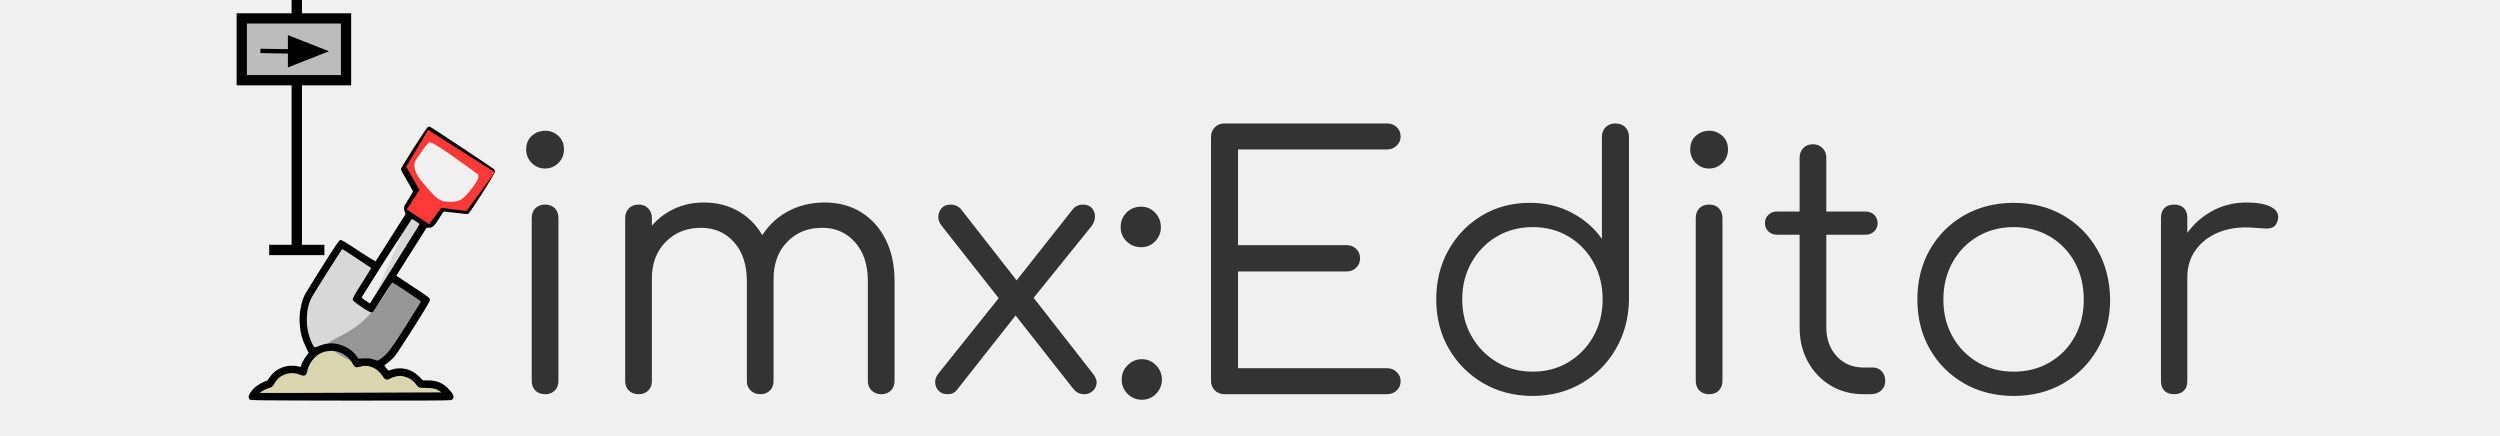
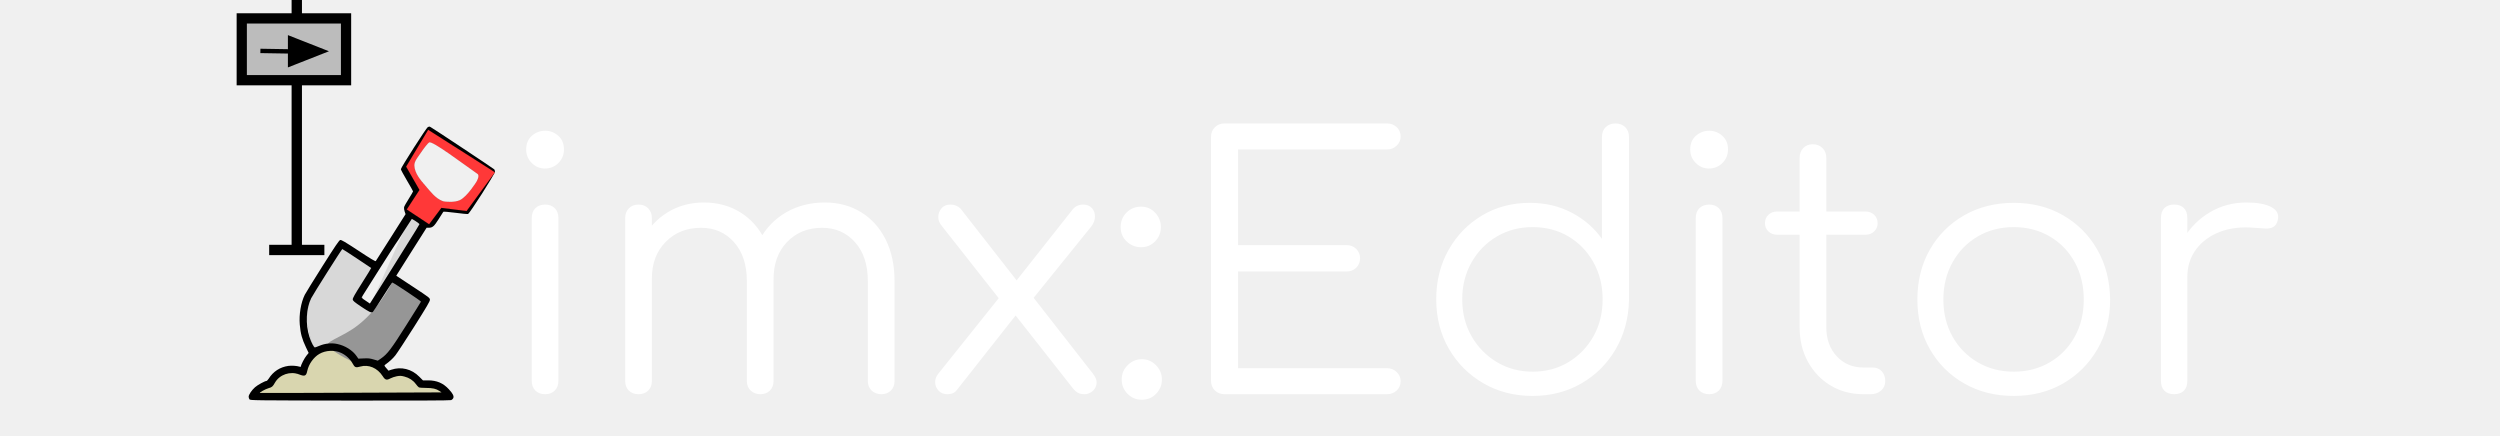
- <svg xmlns="http://www.w3.org/2000/svg" xmlns:ns1="https://boxy-svg.com" viewBox="-1000 4000 37000 7500" width="35000" height="6100">
+ <svg xmlns="http://www.w3.org/2000/svg" xmlns:ns1="https://boxy-svg.com" width="35000" height="6100" viewBox="-1000 4000 37000 7500">
  <g transform="matrix(1, 0, 0, 1, 0, 524.111)">
-     <path d="M 5368.93 10261.271 C 5297.324 10261.271 5240.637 10240.386 5198.867 10198.617 C 5157.097 10156.847 5136.213 10100.159 5136.213 10028.554 L 5136.213 7229.984 C 5136.213 7158.379 5157.097 7101.691 5198.867 7059.922 C 5240.637 7018.152 5297.324 6997.267 5368.93 6997.267 C 5436.556 6997.267 5491.255 7018.152 5533.025 7059.922 C 5574.795 7101.691 5595.68 7158.379 5595.68 7229.984 L 5595.68 10028.554 C 5595.68 10100.159 5574.795 10156.847 5533.025 10198.617 C 5491.255 10240.386 5436.556 10261.271 5368.93 10261.271 Z M 5362.963 6376.689 C 5275.445 6376.689 5199.861 6344.864 5136.213 6281.215 C 5072.563 6217.566 5040.739 6139.994 5040.739 6048.498 C 5040.739 5949.047 5073.558 5870.48 5139.196 5812.798 C 5204.834 5755.116 5281.412 5726.275 5368.93 5726.275 C 5452.469 5726.275 5527.058 5755.116 5592.696 5812.798 C 5658.334 5870.48 5691.153 5949.047 5691.153 6048.498 C 5691.153 6139.994 5659.328 6217.566 5595.68 6281.215 C 5532.03 6344.864 5454.458 6376.689 5362.963 6376.689 Z M 11154.629 10261.271 C 11087.001 10261.271 11031.308 10240.386 10987.55 10198.617 C 10943.791 10156.847 10921.912 10102.148 10921.912 10034.521 L 10921.912 8315.997 C 10921.912 8033.554 10848.317 7809.787 10701.129 7644.698 C 10553.941 7479.608 10364.983 7397.063 10134.255 7397.063 C 9887.615 7397.063 9685.728 7479.608 9528.594 7644.698 C 9371.46 7809.787 9294.883 8029.575 9298.861 8304.062 L 8887.131 8304.062 C 8891.109 8037.532 8948.791 7802.826 9060.177 7599.944 C 9171.563 7397.063 9324.718 7239.929 9519.643 7128.544 C 9714.568 7017.158 9935.351 6961.465 10181.992 6961.465 C 10416.697 6961.465 10624.551 7017.158 10805.553 7128.544 C 10986.555 7239.929 11127.777 7397.063 11229.218 7599.944 C 11330.658 7802.826 11381.379 8041.51 11381.379 8315.997 L 11381.379 10034.521 C 11381.379 10102.148 11360.494 10156.847 11318.724 10198.617 C 11276.954 10240.386 11222.256 10261.271 11154.629 10261.271 Z M 6977.659 10261.271 C 6906.053 10261.271 6849.366 10240.386 6807.596 10198.617 C 6765.826 10156.847 6744.942 10102.148 6744.942 10034.521 L 6744.942 7229.984 C 6744.942 7162.357 6765.826 7106.664 6807.596 7062.905 C 6849.366 7019.146 6906.053 6997.267 6977.659 6997.267 C 7045.285 6997.267 7099.984 7019.146 7141.754 7062.905 C 7183.524 7106.664 7204.409 7162.357 7204.409 7229.984 L 7204.409 10034.521 C 7204.409 10102.148 7183.524 10156.847 7141.754 10198.617 C 7099.984 10240.386 7045.285 10261.271 6977.659 10261.271 Z M 9072.111 10261.271 C 9004.483 10261.271 8948.79 10240.386 8905.032 10198.617 C 8861.273 10156.847 8839.394 10102.148 8839.394 10034.521 L 8839.394 8315.997 C 8839.394 8033.554 8765.799 7809.787 8618.611 7644.698 C 8471.423 7479.608 8282.465 7397.063 8051.737 7397.063 C 7805.097 7397.063 7602.215 7477.619 7443.093 7638.731 C 7283.97 7799.842 7204.409 8009.685 7204.409 8268.26 L 6876.218 8268.26 C 6884.174 8013.663 6940.861 7787.908 7046.28 7590.994 C 7151.699 7394.079 7295.904 7239.929 7478.895 7128.544 C 7661.886 7017.158 7868.746 6961.465 8099.474 6961.465 C 8334.179 6961.465 8542.033 7017.158 8723.036 7128.544 C 8904.038 7239.929 9045.259 7397.063 9146.7 7599.944 C 9248.14 7802.826 9298.861 8041.51 9298.861 8315.997 L 9298.861 10034.521 C 9298.861 10102.148 9277.976 10156.847 9236.206 10198.617 C 9194.436 10240.386 9139.738 10261.271 9072.111 10261.271 Z M 14655.426 10261.271 C 14607.689 10261.271 14568.903 10253.315 14539.068 10237.403 C 14509.232 10221.49 14478.402 10193.644 14446.578 10153.863 L 13414.27 8841.101 L 13235.257 8685.957 L 12196.981 7367.228 C 12153.222 7315.513 12132.337 7261.809 12134.327 7206.116 C 12136.315 7150.423 12155.211 7101.691 12191.014 7059.922 C 12226.816 7018.152 12278.531 6997.267 12346.159 6997.267 C 12413.785 6997.267 12471.467 7021.136 12519.204 7068.873 L 13521.677 8351.799 L 13682.789 8483.075 L 14792.67 9903.245 C 14844.384 9966.894 14866.264 10026.565 14858.308 10082.258 C 14850.352 10137.951 14825.489 10181.71 14783.719 10213.534 C 14741.949 10245.359 14699.184 10261.271 14655.426 10261.271 Z M 12292.455 10261.271 C 12228.805 10261.271 12178.085 10241.381 12140.294 10201.6 C 12102.502 10161.819 12082.611 10114.083 12080.623 10058.39 C 12078.633 10002.697 12099.518 9948.993 12143.277 9897.278 L 13241.224 8524.845 L 13497.809 8864.97 L 12453.566 10189.666 C 12417.763 10237.403 12364.059 10261.271 12292.455 10261.271 Z M 13688.756 8709.825 L 13396.368 8411.47 L 14428.677 7104.675 C 14456.523 7064.894 14487.353 7037.048 14521.167 7021.136 C 14554.98 7005.223 14589.788 6997.267 14625.591 6997.267 C 14693.218 6997.267 14744.933 7018.152 14780.735 7059.922 C 14816.537 7101.691 14833.444 7151.417 14831.456 7209.099 C 14829.466 7266.781 14808.581 7321.48 14768.801 7373.195 L 13688.756 8709.825 Z M 15625.672 7731.221 C 15530.198 7731.221 15447.653 7698.402 15378.037 7632.764 C 15308.421 7567.125 15273.613 7484.58 15273.613 7385.129 C 15273.613 7285.677 15307.426 7202.138 15375.054 7134.511 C 15442.68 7066.884 15526.22 7033.07 15625.672 7033.07 C 15721.145 7033.07 15801.701 7067.878 15867.339 7137.494 C 15932.977 7207.11 15965.797 7289.655 15965.797 7385.129 C 15965.797 7480.602 15932.977 7562.153 15867.339 7629.78 C 15801.701 7697.407 15721.145 7731.221 15625.672 7731.221 Z M 15637.606 10356.745 C 15542.132 10356.745 15460.582 10322.931 15392.955 10255.304 C 15325.327 10187.677 15291.514 10106.126 15291.514 10010.653 C 15291.514 9911.201 15326.322 9827.662 15395.938 9760.035 C 15465.554 9692.408 15546.11 9658.594 15637.606 9658.594 C 15733.079 9658.594 15814.629 9693.402 15882.257 9763.018 C 15949.884 9832.635 15983.698 9915.18 15983.698 10010.653 C 15983.698 10102.148 15950.879 10182.704 15885.241 10252.321 C 15819.603 10321.937 15737.058 10356.745 15637.606 10356.745 Z M 17061.552 10261.271 C 16993.924 10261.271 16938.231 10239.392 16894.473 10195.633 C 16850.714 10151.874 16828.835 10096.181 16828.835 10028.554 L 16828.835 5833.683 C 16828.835 5766.056 16850.714 5710.363 16894.473 5666.604 C 16938.231 5622.845 16993.924 5600.966 17061.552 5600.966 L 19860.122 5600.966 C 19923.77 5600.966 19978.469 5621.851 20024.217 5663.62 C 20069.965 5705.39 20092.839 5760.089 20092.839 5827.716 C 20092.839 5887.387 20069.965 5939.101 20024.217 5982.86 C 19978.469 6026.619 19923.77 6048.498 19860.122 6048.498 L 17294.269 6048.498 L 17294.269 7695.418 L 19161.971 7695.418 C 19229.598 7695.418 19285.291 7717.297 19329.05 7761.056 C 19372.808 7804.815 19394.688 7858.519 19394.688 7922.168 C 19394.688 7985.817 19372.808 8039.521 19329.05 8083.28 C 19285.291 8127.039 19229.598 8148.918 19161.971 8148.918 L 17294.269 8148.918 L 17294.269 9813.739 L 19860.122 9813.739 C 19923.77 9813.739 19978.469 9835.618 20024.217 9879.377 C 20069.965 9923.136 20092.839 9974.85 20092.839 10034.521 C 20092.839 10102.148 20069.965 10156.847 20024.217 10198.617 C 19978.469 10240.386 19923.77 10261.271 19860.122 10261.271 L 17061.552 10261.271 Z M 22364.499 10291.107 C 22050.231 10291.107 21767.789 10218.507 21517.171 10073.308 C 21266.553 9928.108 21068.644 9730.199 20923.445 9479.581 C 20778.245 9228.963 20705.645 8944.531 20705.645 8626.286 C 20705.645 8312.019 20776.256 8029.576 20917.478 7778.957 C 21058.699 7528.339 21250.641 7330.43 21493.303 7185.231 C 21735.965 7040.032 22010.451 6967.432 22316.762 6967.432 C 22583.292 6967.432 22823.966 7024.119 23038.782 7137.494 C 23253.597 7250.869 23426.643 7401.041 23557.919 7588.01 L 23557.919 5833.683 C 23557.919 5762.078 23579.798 5705.39 23623.557 5663.62 C 23667.316 5621.851 23723.009 5600.966 23790.636 5600.966 C 23858.263 5600.966 23913.956 5621.851 23957.715 5663.62 C 24001.473 5705.39 24023.353 5762.078 24023.353 5833.683 L 24023.353 8650.154 C 24015.397 8960.443 23938.819 9239.903 23793.62 9488.532 C 23648.42 9737.161 23451.506 9933.08 23202.877 10076.291 C 22954.247 10219.502 22674.788 10291.107 22364.499 10291.107 Z M 22364.499 9873.41 C 22595.227 9873.41 22801.092 9818.711 22982.094 9709.314 C 23163.096 9599.917 23306.306 9451.734 23411.725 9264.765 C 23517.144 9077.796 23569.854 8864.97 23569.854 8626.286 C 23569.854 8391.58 23517.144 8179.748 23411.725 7990.79 C 23306.306 7801.831 23163.096 7653.648 22982.094 7546.241 C 22801.092 7438.833 22595.227 7385.129 22364.499 7385.129 C 22137.749 7385.129 21932.879 7438.833 21749.888 7546.241 C 21566.896 7653.648 21421.697 7801.831 21314.29 7990.79 C 21206.882 8179.748 21153.178 8391.58 21153.178 8626.286 C 21153.178 8864.97 21206.882 9077.796 21314.29 9264.765 C 21421.697 9451.734 21566.896 9599.917 21749.888 9709.314 C 21932.879 9818.711 22137.749 9873.41 22364.499 9873.41 Z M 25405.634 10261.271 C 25334.028 10261.271 25277.341 10240.386 25235.571 10198.617 C 25193.801 10156.847 25172.917 10100.159 25172.917 10028.554 L 25172.917 7229.984 C 25172.917 7158.379 25193.801 7101.691 25235.571 7059.922 C 25277.341 7018.152 25334.028 6997.267 25405.634 6997.267 C 25473.261 6997.267 25527.959 7018.152 25569.729 7059.922 C 25611.499 7101.691 25632.384 7158.379 25632.384 7229.984 L 25632.384 10028.554 C 25632.384 10100.159 25611.499 10156.847 25569.729 10198.617 C 25527.959 10240.386 25473.261 10261.271 25405.634 10261.271 Z M 25399.667 6376.689 C 25312.149 6376.689 25236.566 6344.864 25172.917 6281.215 C 25109.267 6217.566 25077.443 6139.994 25077.443 6048.498 C 25077.443 5949.047 25110.262 5870.48 25175.9 5812.798 C 25241.538 5755.116 25318.116 5726.275 25405.634 5726.275 C 25489.173 5726.275 25563.762 5755.116 25629.4 5812.798 C 25695.038 5870.48 25727.857 5949.047 25727.857 6048.498 C 25727.857 6139.994 25696.032 6217.566 25632.384 6281.215 C 25568.734 6344.864 25491.162 6376.689 25399.667 6376.689 Z M 28058.606 10261.271 C 27847.768 10261.271 27659.805 10211.545 27494.715 10112.094 C 27329.625 10012.642 27199.343 9876.393 27103.87 9703.347 C 27008.396 9530.301 26960.659 9332.392 26960.659 9109.621 L 26960.659 6191.709 C 26960.659 6124.082 26981.544 6068.389 27023.314 6024.63 C 27065.084 5980.871 27119.782 5958.992 27187.409 5958.992 C 27255.036 5958.992 27310.729 5980.871 27354.488 6024.63 C 27398.246 6068.389 27420.126 6124.082 27420.126 6191.709 L 27420.126 9109.621 C 27420.126 9312.502 27479.797 9478.587 27599.139 9607.874 C 27718.481 9737.161 27871.636 9801.804 28058.606 9801.804 L 28219.718 9801.804 C 28283.366 9801.804 28335.081 9823.684 28374.862 9867.443 C 28414.642 9911.202 28434.533 9966.894 28434.533 10034.521 C 28434.533 10102.148 28410.664 10156.847 28362.928 10198.617 C 28315.191 10240.386 28255.52 10261.271 28183.915 10261.271 L 28058.606 10261.271 Z M 26572.798 7516.405 C 26513.126 7516.405 26463.4 7497.509 26423.62 7459.718 C 26383.839 7421.926 26363.949 7375.184 26363.949 7319.491 C 26363.949 7259.82 26383.839 7211.088 26423.62 7173.297 C 26463.4 7135.505 26513.126 7116.609 26572.798 7116.609 L 28094.408 7116.609 C 28154.079 7116.609 28203.805 7135.505 28243.586 7173.297 C 28283.366 7211.088 28303.257 7259.82 28303.257 7319.491 C 28303.257 7375.184 28283.366 7421.926 28243.586 7459.718 C 28203.805 7497.509 28154.079 7516.405 28094.408 7516.405 L 26572.798 7516.405 Z M 30646.482 10291.107 C 30328.236 10291.107 30043.804 10219.502 29793.186 10076.291 C 29542.568 9933.08 29345.653 9736.166 29202.443 9485.548 C 29059.233 9234.93 28987.628 8950.498 28987.628 8632.253 C 28987.628 8310.03 29059.233 8023.609 29202.443 7772.99 C 29345.653 7522.372 29542.568 7325.458 29793.186 7182.247 C 30043.804 7039.037 30328.236 6967.432 30646.482 6967.432 C 30964.727 6967.432 31248.164 7039.037 31496.793 7182.247 C 31745.422 7325.458 31941.342 7522.372 32084.553 7772.99 C 32227.763 8023.609 32301.357 8310.03 32305.336 8632.253 C 32305.336 8950.498 32232.736 9234.93 32087.536 9485.548 C 31942.336 9736.166 31745.422 9933.08 31496.793 10076.291 C 31248.164 10219.502 30964.727 10291.107 30646.482 10291.107 Z M 30646.482 9873.41 C 30877.21 9873.41 31084.069 9819.706 31267.06 9712.298 C 31450.051 9604.89 31593.261 9457.702 31696.691 9270.733 C 31800.121 9083.764 31851.836 8870.937 31851.836 8632.253 C 31851.836 8393.569 31800.121 8179.748 31696.691 7990.79 C 31593.261 7801.831 31450.051 7653.648 31267.06 7546.241 C 31084.069 7438.833 30877.21 7385.129 30646.482 7385.129 C 30415.754 7385.129 30208.894 7438.833 30025.903 7546.241 C 29842.912 7653.648 29698.707 7801.831 29593.289 7990.79 C 29487.869 8179.748 29435.16 8393.569 29435.16 8632.253 C 29435.16 8870.937 29487.869 9083.764 29593.289 9270.733 C 29698.707 9457.702 29842.912 9604.89 30025.903 9712.298 C 30208.894 9819.706 30415.754 9873.41 30646.482 9873.41 Z M 33371.453 8250.358 C 33383.387 8003.718 33448.03 7782.935 33565.384 7588.01 C 33682.736 7393.085 33835.892 7239.929 34024.85 7128.544 C 34213.808 7017.158 34423.652 6961.465 34654.38 6961.465 C 34837.37 6961.465 34978.592 6987.322 35078.044 7039.037 C 35177.495 7090.752 35215.287 7166.335 35191.419 7265.787 C 35175.506 7325.458 35148.654 7365.238 35110.863 7385.129 C 35073.071 7405.019 35027.323 7412.975 34973.619 7408.997 C 34919.915 7405.019 34859.25 7401.041 34791.623 7397.063 C 34568.851 7377.173 34370.942 7400.047 34197.896 7465.685 C 34024.85 7531.323 33887.607 7631.769 33786.166 7767.023 C 33684.725 7902.278 33634.005 8063.389 33634.005 8250.358 L 33371.453 8250.358 Z M 33407.256 10261.271 C 33335.65 10261.271 33279.957 10241.381 33240.177 10201.6 C 33200.396 10161.819 33180.506 10106.126 33180.506 10034.521 L 33180.506 7224.017 C 33180.506 7152.412 33200.396 7096.719 33240.177 7056.938 C 33279.957 7017.157 33335.65 6997.267 33407.256 6997.267 C 33478.86 6997.267 33534.553 7017.157 33574.334 7056.938 C 33614.114 7096.719 33634.005 7152.412 33634.005 7224.017 L 33634.005 10034.521 C 33634.005 10106.126 33614.114 10161.819 33574.334 10201.6 C 33534.553 10241.381 33478.86 10261.271 33407.256 10261.271 Z" style="fill: rgb(51, 51, 51); text-wrap-mode: nowrap;" transform="matrix(1, 0, 0, 1, 0, 0)" />
+     <path d="M 5368.93 10261.271 C 5297.324 10261.271 5240.637 10240.386 5198.867 10198.617 C 5157.097 10156.847 5136.213 10100.159 5136.213 10028.554 L 5136.213 7229.984 C 5136.213 7158.379 5157.097 7101.691 5198.867 7059.922 C 5240.637 7018.152 5297.324 6997.267 5368.93 6997.267 C 5436.556 6997.267 5491.255 7018.152 5533.025 7059.922 C 5574.795 7101.691 5595.68 7158.379 5595.68 7229.984 L 5595.68 10028.554 C 5595.68 10100.159 5574.795 10156.847 5533.025 10198.617 C 5491.255 10240.386 5436.556 10261.271 5368.93 10261.271 Z M 5362.963 6376.689 C 5275.445 6376.689 5199.861 6344.864 5136.213 6281.215 C 5072.563 6217.566 5040.739 6139.994 5040.739 6048.498 C 5040.739 5949.047 5073.558 5870.48 5139.196 5812.798 C 5204.834 5755.116 5281.412 5726.275 5368.93 5726.275 C 5452.469 5726.275 5527.058 5755.116 5592.696 5812.798 C 5658.334 5870.48 5691.153 5949.047 5691.153 6048.498 C 5691.153 6139.994 5659.328 6217.566 5595.68 6281.215 C 5532.03 6344.864 5454.458 6376.689 5362.963 6376.689 Z M 11154.629 10261.271 C 11087.001 10261.271 11031.308 10240.386 10987.55 10198.617 C 10943.791 10156.847 10921.912 10102.148 10921.912 10034.521 L 10921.912 8315.997 C 10921.912 8033.554 10848.317 7809.787 10701.129 7644.698 C 10553.941 7479.608 10364.983 7397.063 10134.255 7397.063 C 9887.615 7397.063 9685.728 7479.608 9528.594 7644.698 C 9371.46 7809.787 9294.883 8029.575 9298.861 8304.062 L 8887.131 8304.062 C 8891.109 8037.532 8948.791 7802.826 9060.177 7599.944 C 9171.563 7397.063 9324.718 7239.929 9519.643 7128.544 C 9714.568 7017.158 9935.351 6961.465 10181.992 6961.465 C 10416.697 6961.465 10624.551 7017.158 10805.553 7128.544 C 10986.555 7239.929 11127.777 7397.063 11229.218 7599.944 C 11330.658 7802.826 11381.379 8041.51 11381.379 8315.997 L 11381.379 10034.521 C 11381.379 10102.148 11360.494 10156.847 11318.724 10198.617 C 11276.954 10240.386 11222.256 10261.271 11154.629 10261.271 Z M 6977.659 10261.271 C 6906.053 10261.271 6849.366 10240.386 6807.596 10198.617 C 6765.826 10156.847 6744.942 10102.148 6744.942 10034.521 L 6744.942 7229.984 C 6744.942 7162.357 6765.826 7106.664 6807.596 7062.905 C 6849.366 7019.146 6906.053 6997.267 6977.659 6997.267 C 7045.285 6997.267 7099.984 7019.146 7141.754 7062.905 C 7183.524 7106.664 7204.409 7162.357 7204.409 7229.984 L 7204.409 10034.521 C 7204.409 10102.148 7183.524 10156.847 7141.754 10198.617 C 7099.984 10240.386 7045.285 10261.271 6977.659 10261.271 Z M 9072.111 10261.271 C 9004.483 10261.271 8948.79 10240.386 8905.032 10198.617 C 8861.273 10156.847 8839.394 10102.148 8839.394 10034.521 L 8839.394 8315.997 C 8839.394 8033.554 8765.799 7809.787 8618.611 7644.698 C 8471.423 7479.608 8282.465 7397.063 8051.737 7397.063 C 7805.097 7397.063 7602.215 7477.619 7443.093 7638.731 C 7283.97 7799.842 7204.409 8009.685 7204.409 8268.26 L 6876.218 8268.26 C 6884.174 8013.663 6940.861 7787.908 7046.28 7590.994 C 7151.699 7394.079 7295.904 7239.929 7478.895 7128.544 C 7661.886 7017.158 7868.746 6961.465 8099.474 6961.465 C 8334.179 6961.465 8542.033 7017.158 8723.036 7128.544 C 8904.038 7239.929 9045.259 7397.063 9146.7 7599.944 C 9248.14 7802.826 9298.861 8041.51 9298.861 8315.997 L 9298.861 10034.521 C 9298.861 10102.148 9277.976 10156.847 9236.206 10198.617 C 9194.436 10240.386 9139.738 10261.271 9072.111 10261.271 Z M 14655.426 10261.271 C 14607.689 10261.271 14568.903 10253.315 14539.068 10237.403 C 14509.232 10221.49 14478.402 10193.644 14446.578 10153.863 L 13414.27 8841.101 L 13235.257 8685.957 L 12196.981 7367.228 C 12153.222 7315.513 12132.337 7261.809 12134.327 7206.116 C 12136.315 7150.423 12155.211 7101.691 12191.014 7059.922 C 12226.816 7018.152 12278.531 6997.267 12346.159 6997.267 C 12413.785 6997.267 12471.467 7021.136 12519.204 7068.873 L 13521.677 8351.799 L 13682.789 8483.075 L 14792.67 9903.245 C 14844.384 9966.894 14866.264 10026.565 14858.308 10082.258 C 14850.352 10137.951 14825.489 10181.71 14783.719 10213.534 C 14741.949 10245.359 14699.184 10261.271 14655.426 10261.271 Z M 12292.455 10261.271 C 12228.805 10261.271 12178.085 10241.381 12140.294 10201.6 C 12102.502 10161.819 12082.611 10114.083 12080.623 10058.39 C 12078.633 10002.697 12099.518 9948.993 12143.277 9897.278 L 13241.224 8524.845 L 13497.809 8864.97 L 12453.566 10189.666 C 12417.763 10237.403 12364.059 10261.271 12292.455 10261.271 Z M 13688.756 8709.825 L 13396.368 8411.47 L 14428.677 7104.675 C 14456.523 7064.894 14487.353 7037.048 14521.167 7021.136 C 14554.98 7005.223 14589.788 6997.267 14625.591 6997.267 C 14693.218 6997.267 14744.933 7018.152 14780.735 7059.922 C 14816.537 7101.691 14833.444 7151.417 14831.456 7209.099 C 14829.466 7266.781 14808.581 7321.48 14768.801 7373.195 L 13688.756 8709.825 Z M 15625.672 7731.221 C 15530.198 7731.221 15447.653 7698.402 15378.037 7632.764 C 15308.421 7567.125 15273.613 7484.58 15273.613 7385.129 C 15273.613 7285.677 15307.426 7202.138 15375.054 7134.511 C 15442.68 7066.884 15526.22 7033.07 15625.672 7033.07 C 15721.145 7033.07 15801.701 7067.878 15867.339 7137.494 C 15932.977 7207.11 15965.797 7289.655 15965.797 7385.129 C 15965.797 7480.602 15932.977 7562.153 15867.339 7629.78 C 15801.701 7697.407 15721.145 7731.221 15625.672 7731.221 Z M 15637.606 10356.745 C 15542.132 10356.745 15460.582 10322.931 15392.955 10255.304 C 15325.327 10187.677 15291.514 10106.126 15291.514 10010.653 C 15291.514 9911.201 15326.322 9827.662 15395.938 9760.035 C 15465.554 9692.408 15546.11 9658.594 15637.606 9658.594 C 15733.079 9658.594 15814.629 9693.402 15882.257 9763.018 C 15949.884 9832.635 15983.698 9915.18 15983.698 10010.653 C 15983.698 10102.148 15950.879 10182.704 15885.241 10252.321 C 15819.603 10321.937 15737.058 10356.745 15637.606 10356.745 Z M 17061.552 10261.271 C 16993.924 10261.271 16938.231 10239.392 16894.473 10195.633 C 16850.714 10151.874 16828.835 10096.181 16828.835 10028.554 L 16828.835 5833.683 C 16828.835 5766.056 16850.714 5710.363 16894.473 5666.604 C 16938.231 5622.845 16993.924 5600.966 17061.552 5600.966 L 19860.122 5600.966 C 19923.77 5600.966 19978.469 5621.851 20024.217 5663.62 C 20069.965 5705.39 20092.839 5760.089 20092.839 5827.716 C 20092.839 5887.387 20069.965 5939.101 20024.217 5982.86 C 19978.469 6026.619 19923.77 6048.498 19860.122 6048.498 L 17294.269 6048.498 L 17294.269 7695.418 L 19161.971 7695.418 C 19229.598 7695.418 19285.291 7717.297 19329.05 7761.056 C 19372.808 7804.815 19394.688 7858.519 19394.688 7922.168 C 19394.688 7985.817 19372.808 8039.521 19329.05 8083.28 C 19285.291 8127.039 19229.598 8148.918 19161.971 8148.918 L 17294.269 8148.918 L 17294.269 9813.739 L 19860.122 9813.739 C 19923.77 9813.739 19978.469 9835.618 20024.217 9879.377 C 20069.965 9923.136 20092.839 9974.85 20092.839 10034.521 C 20092.839 10102.148 20069.965 10156.847 20024.217 10198.617 C 19978.469 10240.386 19923.77 10261.271 19860.122 10261.271 L 17061.552 10261.271 Z M 22364.499 10291.107 C 22050.231 10291.107 21767.789 10218.507 21517.171 10073.308 C 21266.553 9928.108 21068.644 9730.199 20923.445 9479.581 C 20778.245 9228.963 20705.645 8944.531 20705.645 8626.286 C 20705.645 8312.019 20776.256 8029.576 20917.478 7778.957 C 21058.699 7528.339 21250.641 7330.43 21493.303 7185.231 C 21735.965 7040.032 22010.451 6967.432 22316.762 6967.432 C 22583.292 6967.432 22823.966 7024.119 23038.782 7137.494 C 23253.597 7250.869 23426.643 7401.041 23557.919 7588.01 L 23557.919 5833.683 C 23557.919 5762.078 23579.798 5705.39 23623.557 5663.62 C 23667.316 5621.851 23723.009 5600.966 23790.636 5600.966 C 23858.263 5600.966 23913.956 5621.851 23957.715 5663.62 C 24001.473 5705.39 24023.353 5762.078 24023.353 5833.683 L 24023.353 8650.154 C 24015.397 8960.443 23938.819 9239.903 23793.62 9488.532 C 23648.42 9737.161 23451.506 9933.08 23202.877 10076.291 C 22954.247 10219.502 22674.788 10291.107 22364.499 10291.107 Z M 22364.499 9873.41 C 22595.227 9873.41 22801.092 9818.711 22982.094 9709.314 C 23163.096 9599.917 23306.306 9451.734 23411.725 9264.765 C 23517.144 9077.796 23569.854 8864.97 23569.854 8626.286 C 23569.854 8391.58 23517.144 8179.748 23411.725 7990.79 C 23306.306 7801.831 23163.096 7653.648 22982.094 7546.241 C 22801.092 7438.833 22595.227 7385.129 22364.499 7385.129 C 22137.749 7385.129 21932.879 7438.833 21749.888 7546.241 C 21566.896 7653.648 21421.697 7801.831 21314.29 7990.79 C 21206.882 8179.748 21153.178 8391.58 21153.178 8626.286 C 21153.178 8864.97 21206.882 9077.796 21314.29 9264.765 C 21421.697 9451.734 21566.896 9599.917 21749.888 9709.314 C 21932.879 9818.711 22137.749 9873.41 22364.499 9873.41 Z M 25405.634 10261.271 C 25334.028 10261.271 25277.341 10240.386 25235.571 10198.617 C 25193.801 10156.847 25172.917 10100.159 25172.917 10028.554 L 25172.917 7229.984 C 25172.917 7158.379 25193.801 7101.691 25235.571 7059.922 C 25277.341 7018.152 25334.028 6997.267 25405.634 6997.267 C 25473.261 6997.267 25527.959 7018.152 25569.729 7059.922 C 25611.499 7101.691 25632.384 7158.379 25632.384 7229.984 L 25632.384 10028.554 C 25632.384 10100.159 25611.499 10156.847 25569.729 10198.617 C 25527.959 10240.386 25473.261 10261.271 25405.634 10261.271 Z M 25399.667 6376.689 C 25312.149 6376.689 25236.566 6344.864 25172.917 6281.215 C 25109.267 6217.566 25077.443 6139.994 25077.443 6048.498 C 25077.443 5949.047 25110.262 5870.48 25175.9 5812.798 C 25241.538 5755.116 25318.116 5726.275 25405.634 5726.275 C 25489.173 5726.275 25563.762 5755.116 25629.4 5812.798 C 25695.038 5870.48 25727.857 5949.047 25727.857 6048.498 C 25727.857 6139.994 25696.032 6217.566 25632.384 6281.215 C 25568.734 6344.864 25491.162 6376.689 25399.667 6376.689 Z M 28058.606 10261.271 C 27847.768 10261.271 27659.805 10211.545 27494.715 10112.094 C 27329.625 10012.642 27199.343 9876.393 27103.87 9703.347 C 27008.396 9530.301 26960.659 9332.392 26960.659 9109.621 L 26960.659 6191.709 C 26960.659 6124.082 26981.544 6068.389 27023.314 6024.63 C 27065.084 5980.871 27119.782 5958.992 27187.409 5958.992 C 27255.036 5958.992 27310.729 5980.871 27354.488 6024.63 C 27398.246 6068.389 27420.126 6124.082 27420.126 6191.709 L 27420.126 9109.621 C 27420.126 9312.502 27479.797 9478.587 27599.139 9607.874 C 27718.481 9737.161 27871.636 9801.804 28058.606 9801.804 L 28219.718 9801.804 C 28283.366 9801.804 28335.081 9823.684 28374.862 9867.443 C 28414.642 9911.202 28434.533 9966.894 28434.533 10034.521 C 28434.533 10102.148 28410.664 10156.847 28362.928 10198.617 C 28315.191 10240.386 28255.52 10261.271 28183.915 10261.271 L 28058.606 10261.271 Z M 26572.798 7516.405 C 26513.126 7516.405 26463.4 7497.509 26423.62 7459.718 C 26383.839 7421.926 26363.949 7375.184 26363.949 7319.491 C 26363.949 7259.82 26383.839 7211.088 26423.62 7173.297 C 26463.4 7135.505 26513.126 7116.609 26572.798 7116.609 L 28094.408 7116.609 C 28154.079 7116.609 28203.805 7135.505 28243.586 7173.297 C 28283.366 7211.088 28303.257 7259.82 28303.257 7319.491 C 28303.257 7375.184 28283.366 7421.926 28243.586 7459.718 C 28203.805 7497.509 28154.079 7516.405 28094.408 7516.405 L 26572.798 7516.405 Z M 30646.482 10291.107 C 30328.236 10291.107 30043.804 10219.502 29793.186 10076.291 C 29542.568 9933.08 29345.653 9736.166 29202.443 9485.548 C 29059.233 9234.93 28987.628 8950.498 28987.628 8632.253 C 28987.628 8310.03 29059.233 8023.609 29202.443 7772.99 C 29345.653 7522.372 29542.568 7325.458 29793.186 7182.247 C 30043.804 7039.037 30328.236 6967.432 30646.482 6967.432 C 30964.727 6967.432 31248.164 7039.037 31496.793 7182.247 C 31745.422 7325.458 31941.342 7522.372 32084.553 7772.99 C 32227.763 8023.609 32301.357 8310.03 32305.336 8632.253 C 32305.336 8950.498 32232.736 9234.93 32087.536 9485.548 C 31942.336 9736.166 31745.422 9933.08 31496.793 10076.291 C 31248.164 10219.502 30964.727 10291.107 30646.482 10291.107 Z M 30646.482 9873.41 C 30877.21 9873.41 31084.069 9819.706 31267.06 9712.298 C 31450.051 9604.89 31593.261 9457.702 31696.691 9270.733 C 31800.121 9083.764 31851.836 8870.937 31851.836 8632.253 C 31851.836 8393.569 31800.121 8179.748 31696.691 7990.79 C 31593.261 7801.831 31450.051 7653.648 31267.06 7546.241 C 31084.069 7438.833 30877.21 7385.129 30646.482 7385.129 C 30415.754 7385.129 30208.894 7438.833 30025.903 7546.241 C 29842.912 7653.648 29698.707 7801.831 29593.289 7990.79 C 29487.869 8179.748 29435.16 8393.569 29435.16 8632.253 C 29435.16 8870.937 29487.869 9083.764 29593.289 9270.733 C 29698.707 9457.702 29842.912 9604.89 30025.903 9712.298 C 30208.894 9819.706 30415.754 9873.41 30646.482 9873.41 Z M 33371.453 8250.358 C 33383.387 8003.718 33448.03 7782.935 33565.384 7588.01 C 33682.736 7393.085 33835.892 7239.929 34024.85 7128.544 C 34213.808 7017.158 34423.652 6961.465 34654.38 6961.465 C 34837.37 6961.465 34978.592 6987.322 35078.044 7039.037 C 35177.495 7090.752 35215.287 7166.335 35191.419 7265.787 C 35175.506 7325.458 35148.654 7365.238 35110.863 7385.129 C 35073.071 7405.019 35027.323 7412.975 34973.619 7408.997 C 34919.915 7405.019 34859.25 7401.041 34791.623 7397.063 C 34568.851 7377.173 34370.942 7400.047 34197.896 7465.685 C 34024.85 7531.323 33887.607 7631.769 33786.166 7767.023 C 33684.725 7902.278 33634.005 8063.389 33634.005 8250.358 L 33371.453 8250.358 Z M 33407.256 10261.271 C 33335.65 10261.271 33279.957 10241.381 33240.177 10201.6 C 33200.396 10161.819 33180.506 10106.126 33180.506 10034.521 L 33180.506 7224.017 C 33180.506 7152.412 33200.396 7096.719 33240.177 7056.938 C 33279.957 7017.157 33335.65 6997.267 33407.256 6997.267 C 33478.86 6997.267 33534.553 7017.157 33574.334 7056.938 C 33614.114 7096.719 33634.005 7152.412 33634.005 7224.017 L 33634.005 10034.521 C 33634.005 10106.126 33614.114 10161.819 33574.334 10201.6 C 33534.553 10241.381 33478.86 10261.271 33407.256 10261.271 Z" style="stroke-linecap: round; stroke-miterlimit: 1; stroke-width: 14px; fill: rgb(255, 255, 255);" transform="matrix(1, 0, 0, 1, 0, 0)" />
    <g name="sign-normal-base" fill="black" stroke="black" stroke-width="0.375" style="transform-origin: 5px 0px;" transform="matrix(0, -475.106, 475.1046, 0, 1092.09, 7778.583)">
      <line x1="0" x2="0" y1="-1" y2="1" transform="" />
      <line x1="10" x2="0" y1="0" y2="0" transform="" />
    </g>
    <g name="arrow-sign" fill="black" stroke="black" stroke-width="0.375" style="transform-origin: 3.294px -0.042px;" transform="matrix(0, -752.9687, 752.9667, 0, 1074.146, 6804.751)">
      <rect x="0" y="0" width="1.412" height="2.384" fill="#bcbcbc" transform="rotate(180), translate(-4, -1.15)" style="stroke-width: 0.234px;" />
      <line x1="0.755" y1="1.228" x2="0.743" y2="1.958" stroke="#000000" transform="rotate(180), translate(-4, -1.15)" stroke-width="0.1" />
      <path d="M 0.751 0.527 L 1.047 1.279 L 0.455 1.279 L 0.751 0.527 Z" fill="#000000" stroke="#000000" transform="rotate(180), translate(-4, -1.15)" stroke-width="0.1" />
    </g>
    <g name="RS-513" fill="black" stroke="black" stroke-width="0.375" style="transform-origin: 5.2px 0px;" transform="matrix(0, -752.9687, 752.9667, 0, 1086.057, 5023.968)">
      <rect y="-2" width="2" height="4" fill="#FFFFFF" transform="translate(4.2, 0)" />
      <path d="M 0.75 -2 L 1.25 -2 L 1.25 2 L 0.75 2 L 0.75 -2" fill="red" transform="translate(4.2, 0)" stroke-width="0.1" />
      <rect y="-2" width="2" height="4" fill="none" transform="translate(4.2, 0)" />
    </g>
    <path style="stroke: rgb(0, 0, 0); fill: rgb(217, 214, 175); transform-box: fill-box; transform-origin: 50% 50%;" d="M 306.632 10307.519 C 306.632 10307.519 416.931 10153.424 480.124 10117.763 C 530.881 10089.12 593.068 10114.342 642.773 10085.233 C 703.786 10049.502 729.289 9932.458 805.422 9895.475 C 899.948 9849.557 1102.597 9932.795 1190.357 9879.21 C 1264.416 9833.991 1268.668 9708.179 1325.898 9640.658 C 1381.422 9575.15 1447.274 9506.092 1526.497 9478.01 C 1611.626 9447.835 1730.519 9444.293 1824.686 9478.01 C 1932.78 9516.714 2026.089 9695.844 2128.297 9727.405 C 2208.995 9752.324 2293.584 9681.457 2372.27 9705.718 C 2466.406 9734.743 2554.277 9912.615 2643.351 9928.005 C 2714.657 9940.325 2778.461 9844.421 2854.795 9852.102 C 2954.958 9862.181 3072.483 10011.496 3185.514 10052.703 C 3288.036 10090.078 3409.697 10060.348 3499.969 10101.498 C 3585.233 10140.365 3732.883 10241.226 3716.832 10284.703 C 3675.871 10395.653 1868.06 10273.86 1868.06 10273.86" ns1:d="M 306.632 10307.519 R 480.124 10117.763 R 642.773 10085.233 R 805.422 9895.475 R 1190.357 9879.21 R 1325.898 9640.658 R 1526.497 9478.01 R 1824.686 9478.01 R 2128.297 9727.405 R 2372.27 9705.718 R 2643.351 9928.005 R 2854.795 9852.102 R 3185.514 10052.703 R 3499.969 10101.498 R 3716.832 10284.703 R 1868.06 10273.86 1@a9735a50" />
    <path style="fill: rgb(216, 216, 216); stroke: rgb(0, 0, 0);" d="M 3050.178 7191.138 L 3058.676 7195.002 C 3067.174 7198.866 3084.169 7206.593 3129.014 7235.182 C 3173.86 7263.771 3246.554 7313.22 3245.782 7384.303 C 3245.01 7455.386 3170.771 7548.103 3022.262 7778.347 C 2873.753 8008.592 2650.975 8376.364 2527.354 8559.477 C 2403.733 8742.59 2379.27 8741.043 2367.039 8740.27 L 2354.807 8739.496" ns1:d="M 3050.178 7191.138 U 3101.165 7214.321 U 3319.249 7362.67 U 3096.532 7640.819 U 2428.196 8744.137 U 2354.807 8739.496 1@c5ef6c2f" />
    <path style="fill: rgb(216, 216, 216); stroke: rgb(0, 0, 0);" d="M 1873.647 7733.182 L 1969.066 7788.644 C 2064.485 7844.106 2255.324 7955.029 2350.743 8019.437 C 2446.162 8083.844 2446.162 8101.736 2390.114 8195.952 C 2334.067 8290.167 2221.971 8460.708 2220.447 8573.401 C 2218.923 8686.094 2327.97 8740.94 2378.651 8776.733 C 2429.332 8812.525 2421.648 8829.264 2356.975 8908.005 C 2292.303 8986.747 2170.642 9127.49 2039.424 9223.506 C 1908.205 9319.521 1767.429 9370.808 1661.276 9405.993 C 1555.123 9441.178 1483.593 9460.261 1438.883 9461.454 C 1394.173 9462.648 1376.282 9445.952 1348.849 9365.443 C 1321.416 9284.933 1284.442 9140.611 1275.496 8996.886 C 1266.55 8853.161 1285.634 8710.034 1348.831 8548.419 C 1412.029 8386.805 1519.34 8206.703 1572.996 8116.652 L 1626.652 8026.601" ns1:d="M 1873.647 7733.182 U 2446.162 8065.953 U 2446.162 8119.627 U 2109.876 8631.248 U 2437.017 8795.786 U 2413.963 8846.003 U 2048.982 9268.234 U 1626.652 9422.095 U 1412.064 9479.344 U 1358.391 9429.256 U 1247.467 8996.288 U 1304.717 8566.907 U 1626.652 8026.601 1@38212ff5" />
    <path style="fill: rgb(150, 150, 150);" d="M 2746.733 8316.425 L 2700.813 8394.547 C 2654.893 8472.669 2563.052 8628.914 2449.146 8771.445 C 2335.239 8913.976 2199.267 9042.795 2052.561 9140.005 C 1905.854 9237.216 1748.415 9302.818 1673.87 9352.317 C 1599.325 9401.816 1607.674 9435.212 1737.683 9524.667 C 1867.691 9614.122 2119.358 9759.636 2307.809 9767.39 C 2496.261 9775.144 2621.497 9645.137 2779.534 9436.409 C 2937.572 9227.68 3128.41 8940.231 3223.83 8796.506 L 3319.249 8652.781" ns1:d="M 2746.733 8316.425 U 2471.212 8785.158 U 2063.294 9171.613 U 1590.975 9368.421 U 1616.024 9468.607 U 2371.025 9905.151 U 2746.733 9515.13 U 3319.249 8652.781 1@3d49cc8b" />
    <path d="M 3347.7 5663.206 C 3324.7 5672.206 2883.7 6361.207 2883.7 6388.207 C 2883.7 6398.207 2930.7 6485.207 2988.7 6583.207 C 3046.7 6681.207 3093.7 6765.207 3093.7 6770.207 C 3093.7 6775.207 3060.7 6832.207 3019.7 6897.207 C 2978.7 6962.207 2941.7 7027.207 2938.7 7042.207 C 2935.7 7057.207 2939.7 7091.207 2948.7 7116.207 L 2964.7 7162.207 L 2712.7 7560.207 C 2574.7 7779.207 2456.7 7963.207 2451.7 7970.207 C 2444.7 7978.207 2360.7 7928.207 2153.7 7791.207 C 1918.7 7637.207 1859.7 7602.207 1839.7 7607.207 C 1820.7 7612.207 1752.7 7712.207 1535.701 8055.207 C 1381.701 8299.207 1243.701 8521.208 1229.701 8550.208 C 1163.701 8683.208 1128.701 8889.208 1143.701 9063.208 C 1157.701 9221.208 1180.701 9307.208 1250.701 9455.208 L 1296.701 9551.208 L 1260.701 9595.208 C 1224.701 9638.208 1163.701 9756.208 1163.701 9781.208 C 1163.701 9790.208 1156.701 9792.208 1142.701 9788.208 C 1093.701 9772.208 1004.701 9766.208 946.701 9774.208 C 803.701 9794.208 685.701 9871.208 608.701 9994.208 C 594.701 10015.208 577.701 10033.208 570.701 10033.208 C 543.701 10033.208 415.701 10103.208 372.701 10142.208 C 316.701 10191.208 263.701 10270.208 263.701 10304.208 C 263.701 10318.208 269.701 10338.208 277.701 10349.208 C 291.701 10368.208 322.701 10368.208 2006.7 10371.208 C 3118.7 10372.208 3730.698 10370.208 3747.698 10363.208 C 3762.698 10358.208 3779.698 10342.208 3785.698 10328.208 C 3800.698 10295.208 3779.698 10252.208 3710.698 10177.208 C 3613.7 10071.208 3502.7 10023.208 3352.7 10023.208 L 3263.7 10023.208 L 3200.7 9960.208 C 3070.7 9827.208 2887.7 9782.208 2718.7 9840.208 L 2670.7 9856.208 L 2632.7 9812.208 C 2597.7 9772.208 2595.7 9767.208 2611.7 9755.208 C 2691.7 9697.208 2744.7 9648.208 2788.7 9593.208 C 2817.7 9557.208 2962.7 9335.208 3112.7 9099.208 C 3326.7 8760.208 3383.7 8663.208 3383.7 8637.208 C 3383.7 8604.208 3376.7 8599.208 3094.7 8413.207 L 2804.7 8222.207 L 2821.7 8194.207 C 2830.7 8179.207 2948.7 7993.207 3082.7 7781.207 L 3326.7 7396.207 L 3362.7 7396.207 C 3428.7 7396.207 3455.7 7372.207 3534.7 7247.207 C 3575.7 7182.207 3611.7 7126.207 3614.7 7121.207 C 3617.7 7116.207 3709.698 7124.207 3818.698 7138.207 C 3927.698 7153.207 4027.698 7162.207 4039.698 7159.207 C 4067.698 7152.207 4503.698 6468.207 4503.698 6431.207 C 4503.698 6418.207 4497.698 6400.207 4491.698 6391.207 C 4479.698 6377.207 3449.7 5693.206 3396.7 5664.206 C 3371.7 5651.206 3375.7 5652.206 3347.7 5663.206 Z M 3878.698 6136.207 C 4137.698 6306.207 4349.698 6447.207 4351.698 6448.207 C 4352.698 6449.207 4272.698 6579.207 4172.698 6737.207 C 4025.698 6968.207 3987.698 7023.207 3969.698 7023.207 C 3958.698 7022.207 3866.698 7012.207 3765.698 6999.207 C 3628.699 6983.207 3576.7 6980.207 3560.7 6988.207 C 3548.7 6994.207 3501.7 7057.207 3456.7 7128.207 C 3411.7 7200.207 3368.7 7258.207 3361.7 7257.207 C 3354.7 7256.207 3284.7 7214.207 3205.7 7163.207 L 3063.7 7071.207 L 3085.7 7034.207 C 3097.7 7014.207 3135.7 6953.207 3170.7 6899.207 C 3230.7 6804.207 3238.7 6786.207 3233.7 6754.207 C 3232.7 6746.207 3187.7 6664.207 3133.7 6573.207 C 3079.7 6482.207 3033.7 6403.207 3031.7 6397.207 C 3026.7 6380.207 3387.7 5814.207 3398.7 5821.207 C 3404.7 5824.207 3620.699 5966.207 3878.698 6136.207 Z M 3140.7 7284.207 C 3175.7 7307.207 3203.7 7330.207 3203.7 7335.207 C 3203.7 7340.207 3112.7 7489.207 3000.7 7666.207 C 2888.7 7843.207 2786.7 8006.207 2774.7 8028.207 C 2761.7 8050.207 2661.7 8211.207 2550.7 8385.207 L 2350.7 8701.208 L 2276.7 8651.208 C 2205.7 8604.208 2202.7 8600.208 2216.7 8580.208 C 2223.7 8568.208 2351.7 8367.207 2498.7 8133.207 C 2646.7 7899.207 2776.7 7696.207 2787.7 7682.207 C 2799.7 7668.207 2867.7 7564.207 2938.7 7450.207 C 3010.7 7336.207 3070.7 7243.207 3072.7 7243.207 C 3075.7 7243.207 3105.7 7262.207 3140.7 7284.207 Z M 2125.7 7924.207 C 2259.7 8012.207 2370.7 8087.207 2372.7 8089.207 C 2374.7 8090.207 2303.7 8207.207 2214.7 8347.207 C 2088.7 8546.208 2052.7 8609.208 2055.7 8630.208 C 2057.7 8654.208 2081.7 8674.208 2203.7 8756.208 C 2341.7 8849.208 2372.7 8863.208 2401.7 8845.208 C 2408.7 8840.208 2484.7 8725.208 2571.7 8588.208 C 2657.7 8452.207 2731.7 8339.207 2736.7 8339.207 C 2751.7 8337.207 3233.7 8658.208 3229.7 8668.208 C 3227.7 8674.208 3114.7 8856.208 2977.7 9072.208 C 2716.7 9486.208 2652.7 9570.208 2539.7 9648.208 L 2486.7 9684.208 L 2414.7 9663.208 C 2355.7 9645.208 2324.7 9641.208 2246.7 9645.208 L 2151.7 9649.208 L 2122.7 9607.208 C 2052.7 9505.208 1922.7 9424.208 1785.7 9396.208 C 1688.7 9376.208 1578.701 9387.208 1483.701 9427.208 C 1447.701 9442.208 1412.701 9455.208 1404.701 9456.208 C 1386.701 9458.208 1341.701 9371.208 1309.701 9273.208 C 1239.701 9058.208 1252.701 8785.208 1339.701 8610.208 C 1374.701 8540.208 1866.7 7763.207 1875.7 7763.207 C 1879.7 7763.207 1992.7 7835.207 2125.7 7924.207 Z M 1857.7 9551.208 C 1940.7 9590.208 2011.7 9657.208 2052.7 9732.208 C 2089.7 9801.208 2106.7 9808.208 2182.7 9786.208 C 2328.7 9744.208 2478.7 9808.208 2570.7 9950.208 C 2612.7 10017.208 2638.7 10024.208 2701.7 9990.208 C 2727.7 9976.208 2777.7 9959.208 2813.7 9952.208 C 2868.7 9942.208 2888.7 9943.208 2943.7 9957.208 C 3026.7 9978.208 3093.7 10022.208 3139.7 10084.208 C 3159.7 10111.208 3183.7 10138.208 3193.7 10143.208 C 3203.7 10149.208 3259.7 10153.208 3316.7 10153.208 C 3430.7 10153.208 3490.7 10167.208 3546.7 10205.208 L 3583.7 10230.208 L 2021.7 10236.208 C 1162.701 10240.208 458.701 10241.208 456.701 10239.208 C 447.701 10231.208 552.701 10173.208 604.701 10158.208 C 665.701 10141.208 676.701 10132.208 716.701 10062.208 C 796.701 9922.208 979.701 9860.208 1133.701 9921.208 C 1229.701 9959.208 1254.701 9948.208 1272.701 9860.208 C 1297.701 9744.208 1380.701 9626.208 1479.701 9568.208 C 1588.7 9504.208 1742.7 9497.208 1857.7 9551.208 Z" style="transform-box: fill-box; transform-origin: 50% 50%;" />
    <path d="M 2974.071 6344.31 L 3203.699 6745.51 L 2984.915 7081.652 L 3369.85 7336.468 L 3581.294 7054.543 L 4015.023 7108.76 L 4503.699 6441.899 L 3353.586 5709.98 L 2974.071 6344.31 Z M 4202.933 6467.915 C 4248.799 6499.716 4187.571 6601.746 4187.571 6601.746 C 4187.571 6601.746 4029.485 6859.699 3900.221 6921.617 C 3810.444 6964.62 3641.876 6953.148 3602.031 6937.887 C 3475.907 6889.579 3393.406 6773.924 3308.598 6677.163 C 3220.514 6576.665 3120.674 6459.542 3115.137 6326.02 C 3112.02 6250.852 3178.473 6175.594 3220.716 6113.34 C 3273.101 6036.14 3340.456 5943.944 3371.344 5926.567 C 3427.947 5894.723 3949.95 6292.51 4202.933 6467.915 Z" style="stroke: rgb(0, 0, 0); fill: rgb(255, 56, 56); transform-box: fill-box; transform-origin: 50% 50%;" />
  </g>
</svg>
